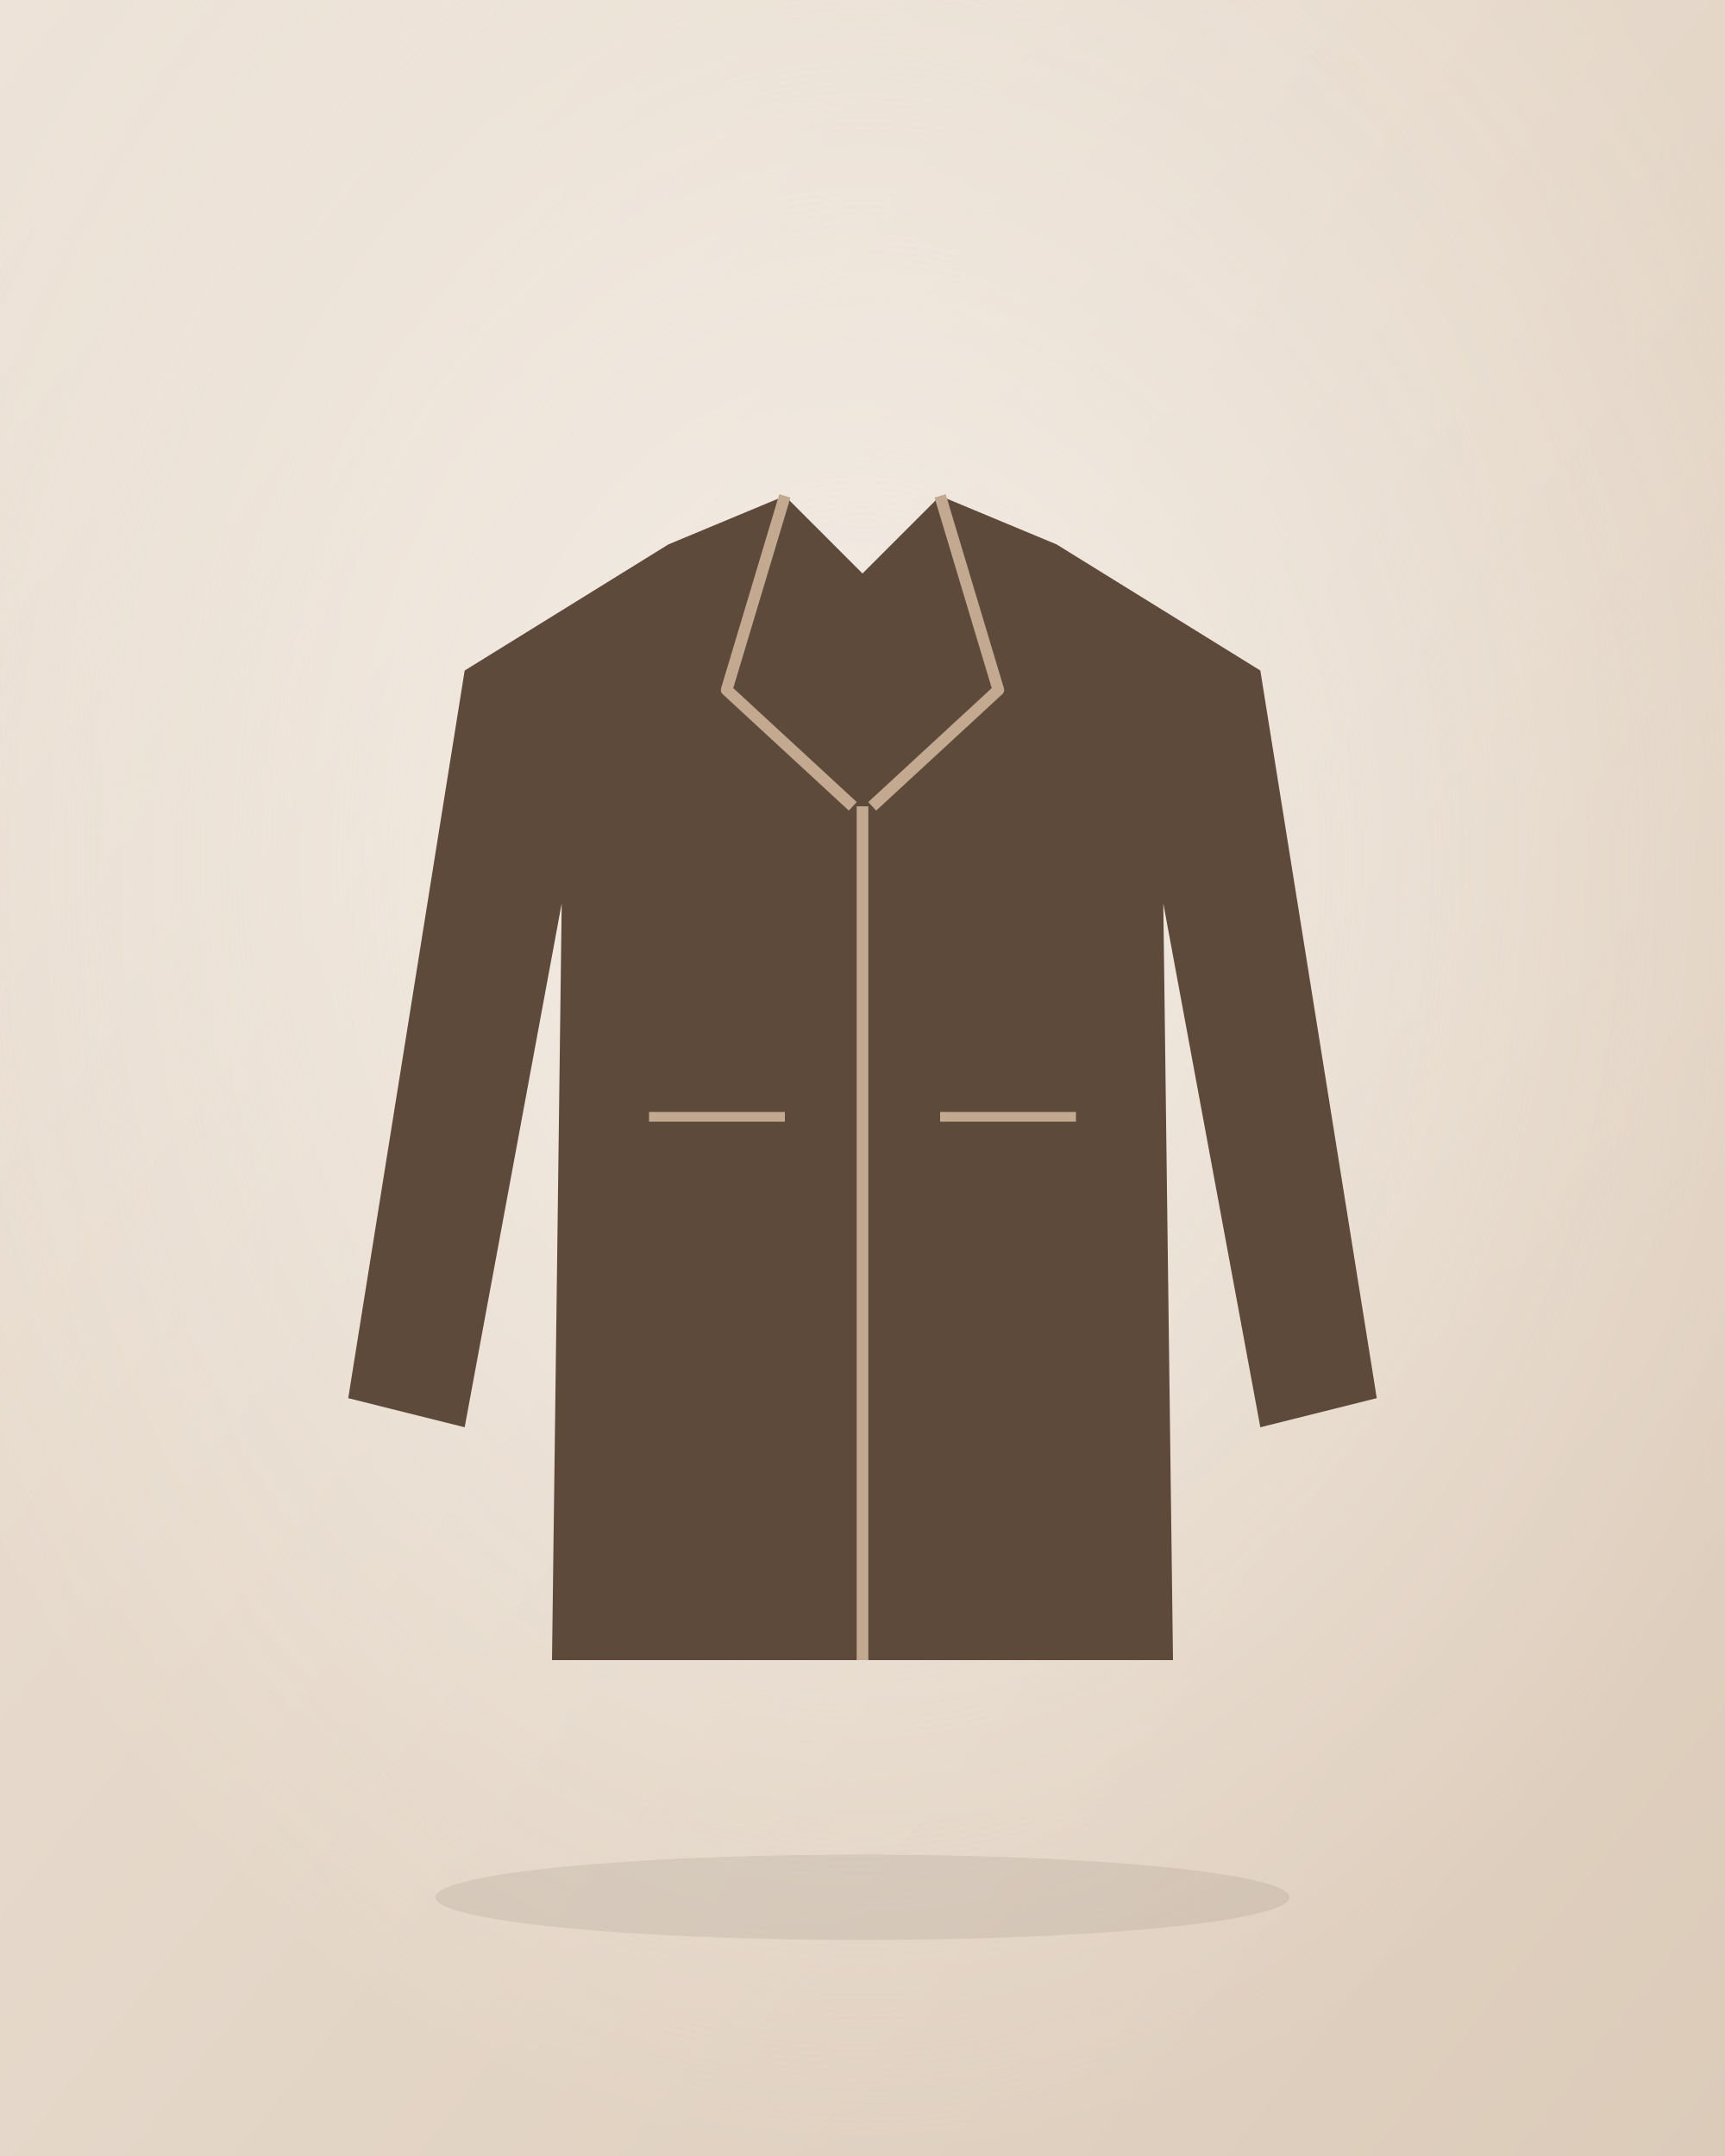
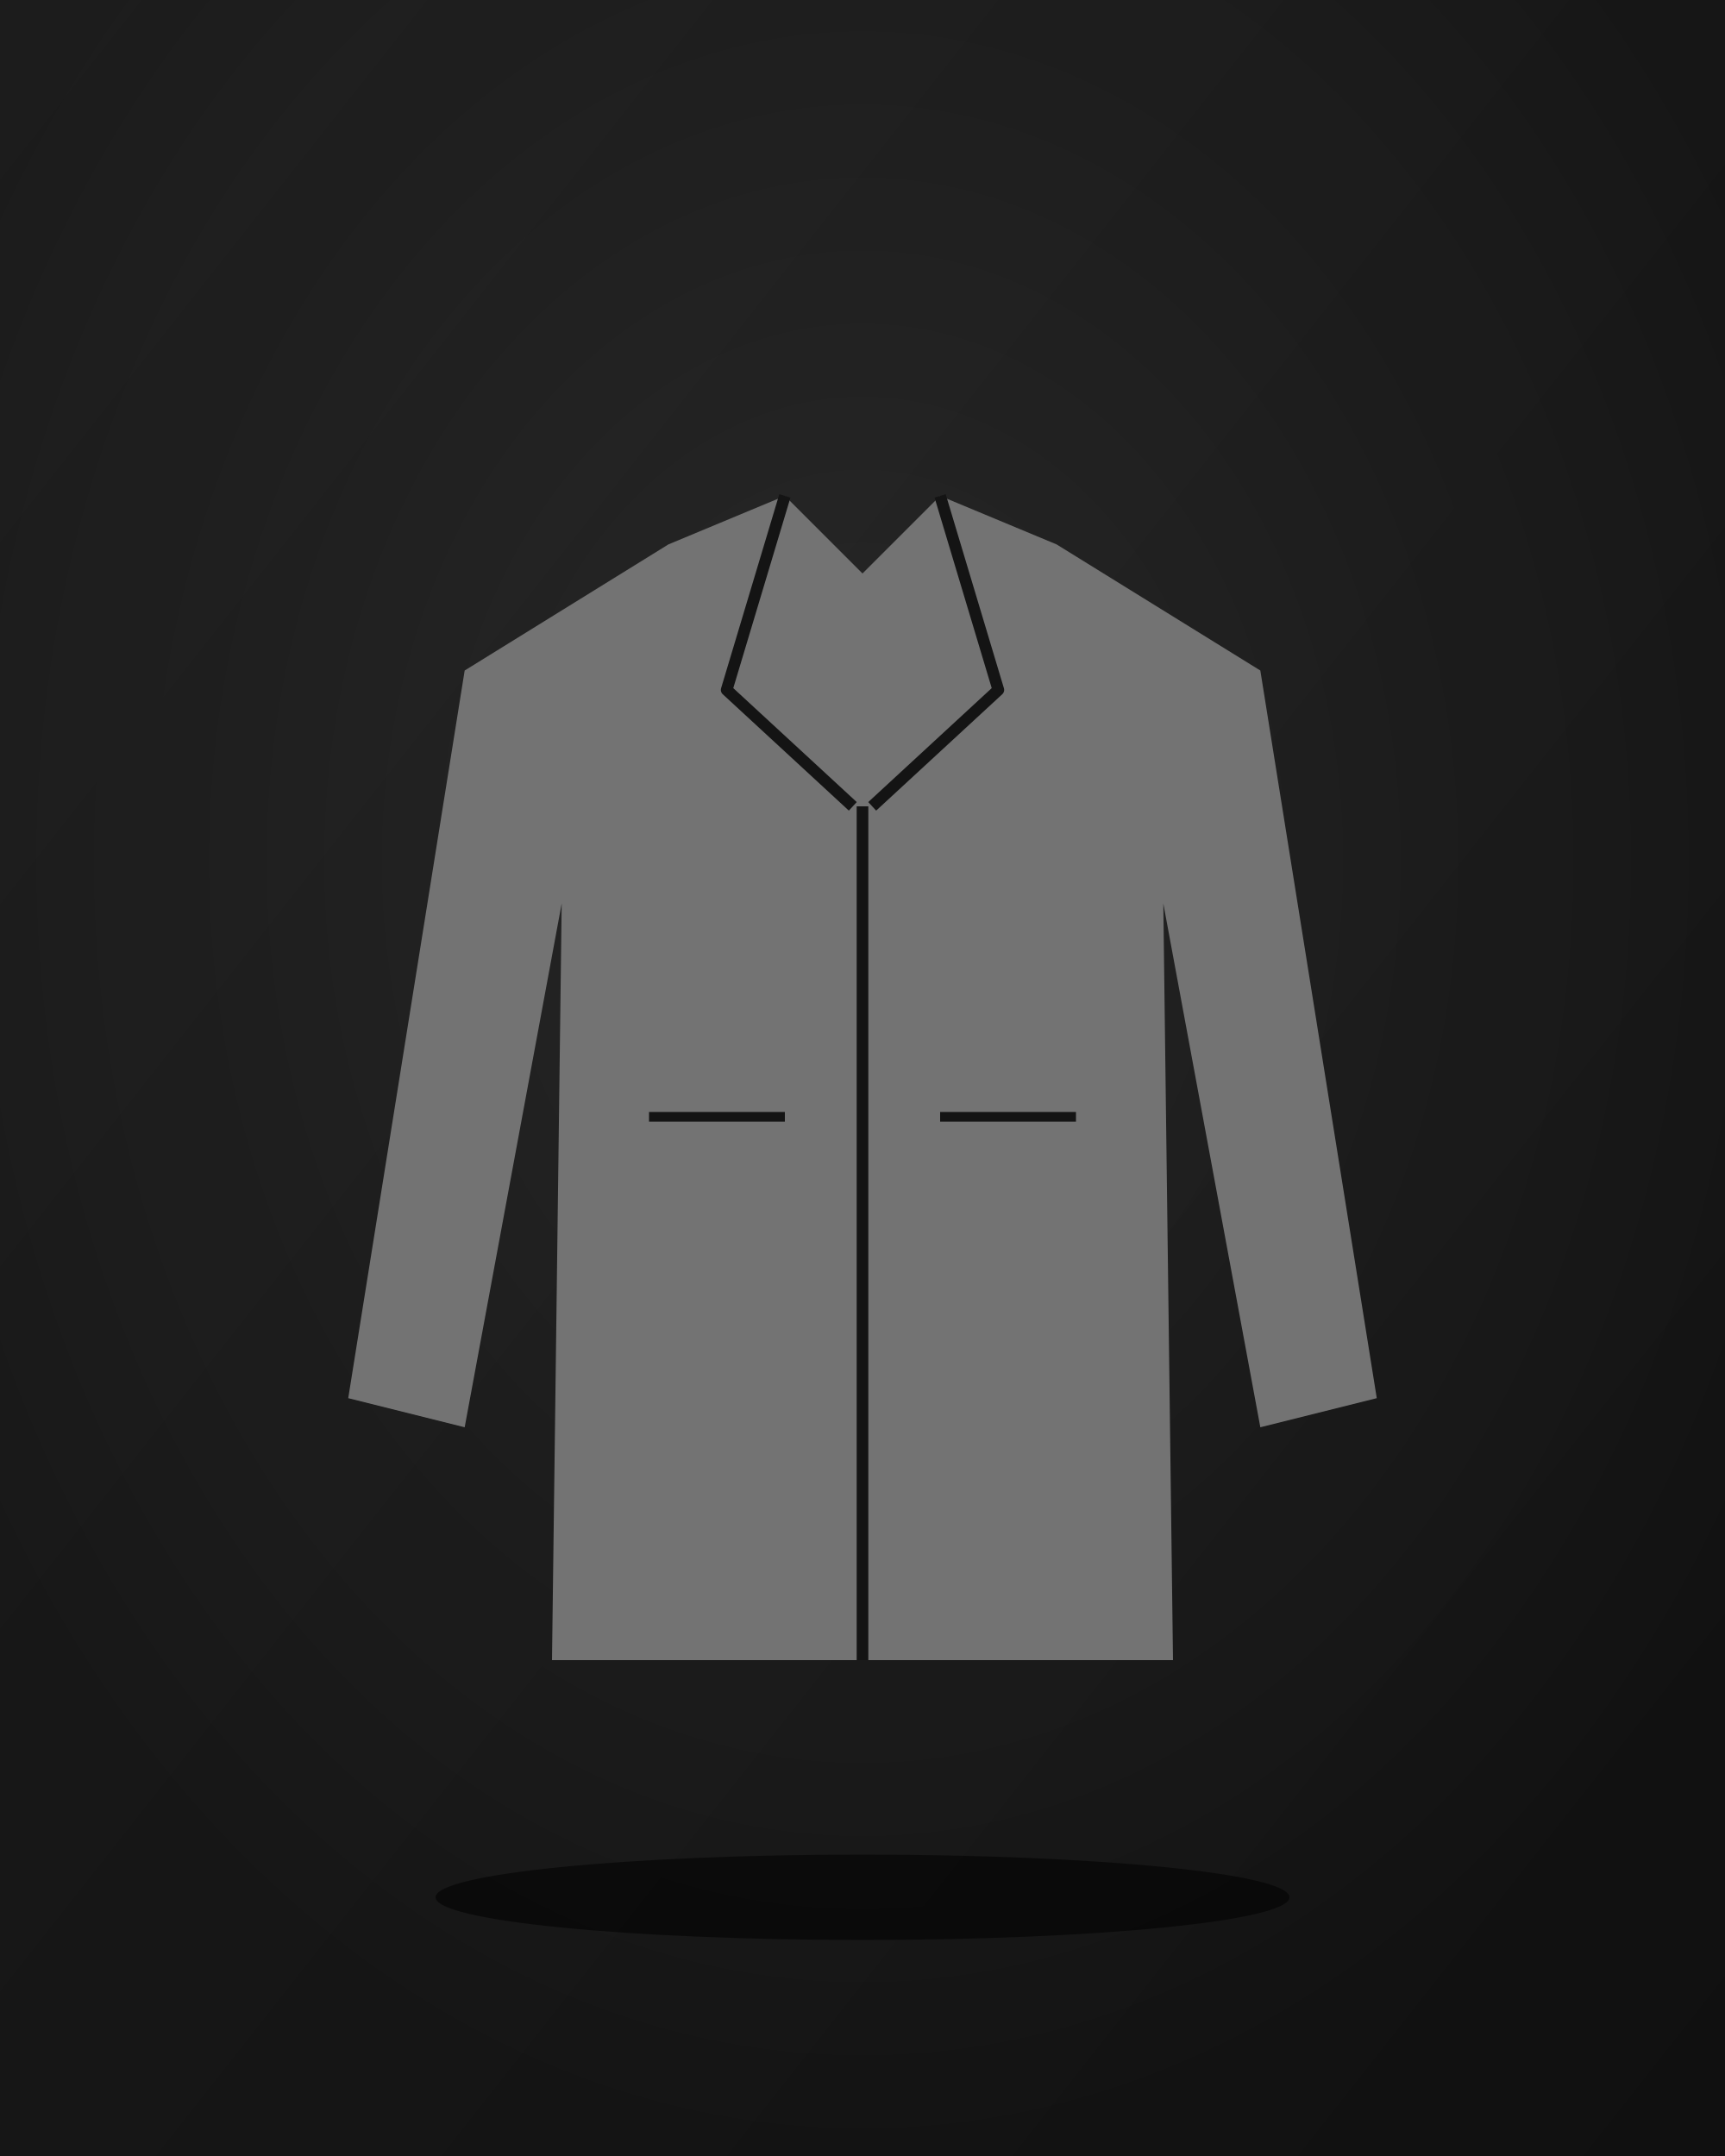
<svg xmlns="http://www.w3.org/2000/svg" viewBox="0 0 800 1000" width="800" height="1000">
  <defs>
    <linearGradient id="bg" x1="0" y1="0" x2="1" y2="1">
-       <stop offset="0" stop-color="#EDE3D8" />
-       <stop offset="1" stop-color="#DCCBB9" />
+       <stop offset="0" stop-color="#1C1C1C" />
+       <stop offset="1" stop-color="#101010" />
    </linearGradient>
    <radialGradient id="glow" cx="0.5" cy="0.4" r="0.6">
-       <stop offset="0" stop-color="#F7F2EC" stop-opacity="0.8" />
-       <stop offset="1" stop-color="#F7F2EC" stop-opacity="0" />
+       <stop offset="0" stop-color="#FFFFFF" stop-opacity="0.07" />
+       <stop offset="1" stop-color="#FFFFFF" stop-opacity="0" />
    </radialGradient>
  </defs>
  <rect width="800" height="1000" fill="url(#bg)" />
  <rect width="800" height="1000" fill="url(#glow)" />
-   <ellipse cx="400" cy="880" rx="198" ry="19.8" fill="#4A3A2E" opacity="0.10" />
+   <ellipse cx="400" cy="880" rx="198" ry="19.8" fill="#000000" opacity="0.55" />
  <g transform="translate(0 0) translate(400 500) scale(0.9) translate(-400 -500)">
-     <path fill="#5E4A3A" d="M300 225 L360 200 L400 240 L440 200 L500 225 L605 290 L665 665 L605 680 L555 410 L560 800 L240 800 L245 410 L195 680 L135 665 L195 290 Z" />
-     <path fill="none" stroke="#C2A98F" stroke-width="6" stroke-linejoin="round" d="M360 200 L330 300 L395 360 M440 200 L470 300 L405 360" />
-     <path stroke="#C2A98F" stroke-width="6" d="M400 360 L400 800" />
-     <path fill="none" stroke="#C2A98F" stroke-width="5" d="M290 520 L360 520 M440 520 L510 520" />
+     <path fill="#737373" d="M300 225 L360 200 L400 240 L440 200 L500 225 L605 290 L665 665 L605 680 L555 410 L560 800 L240 800 L245 410 L195 680 L135 665 L195 290 Z" />
+     <path fill="none" stroke="#141414" stroke-width="6" stroke-linejoin="round" d="M360 200 L330 300 L395 360 M440 200 L470 300 L405 360" />
+     <path stroke="#141414" stroke-width="6" d="M400 360 L400 800" />
+     <path fill="none" stroke="#141414" stroke-width="5" d="M290 520 L360 520 M440 520 L510 520" />
  </g>
</svg>
